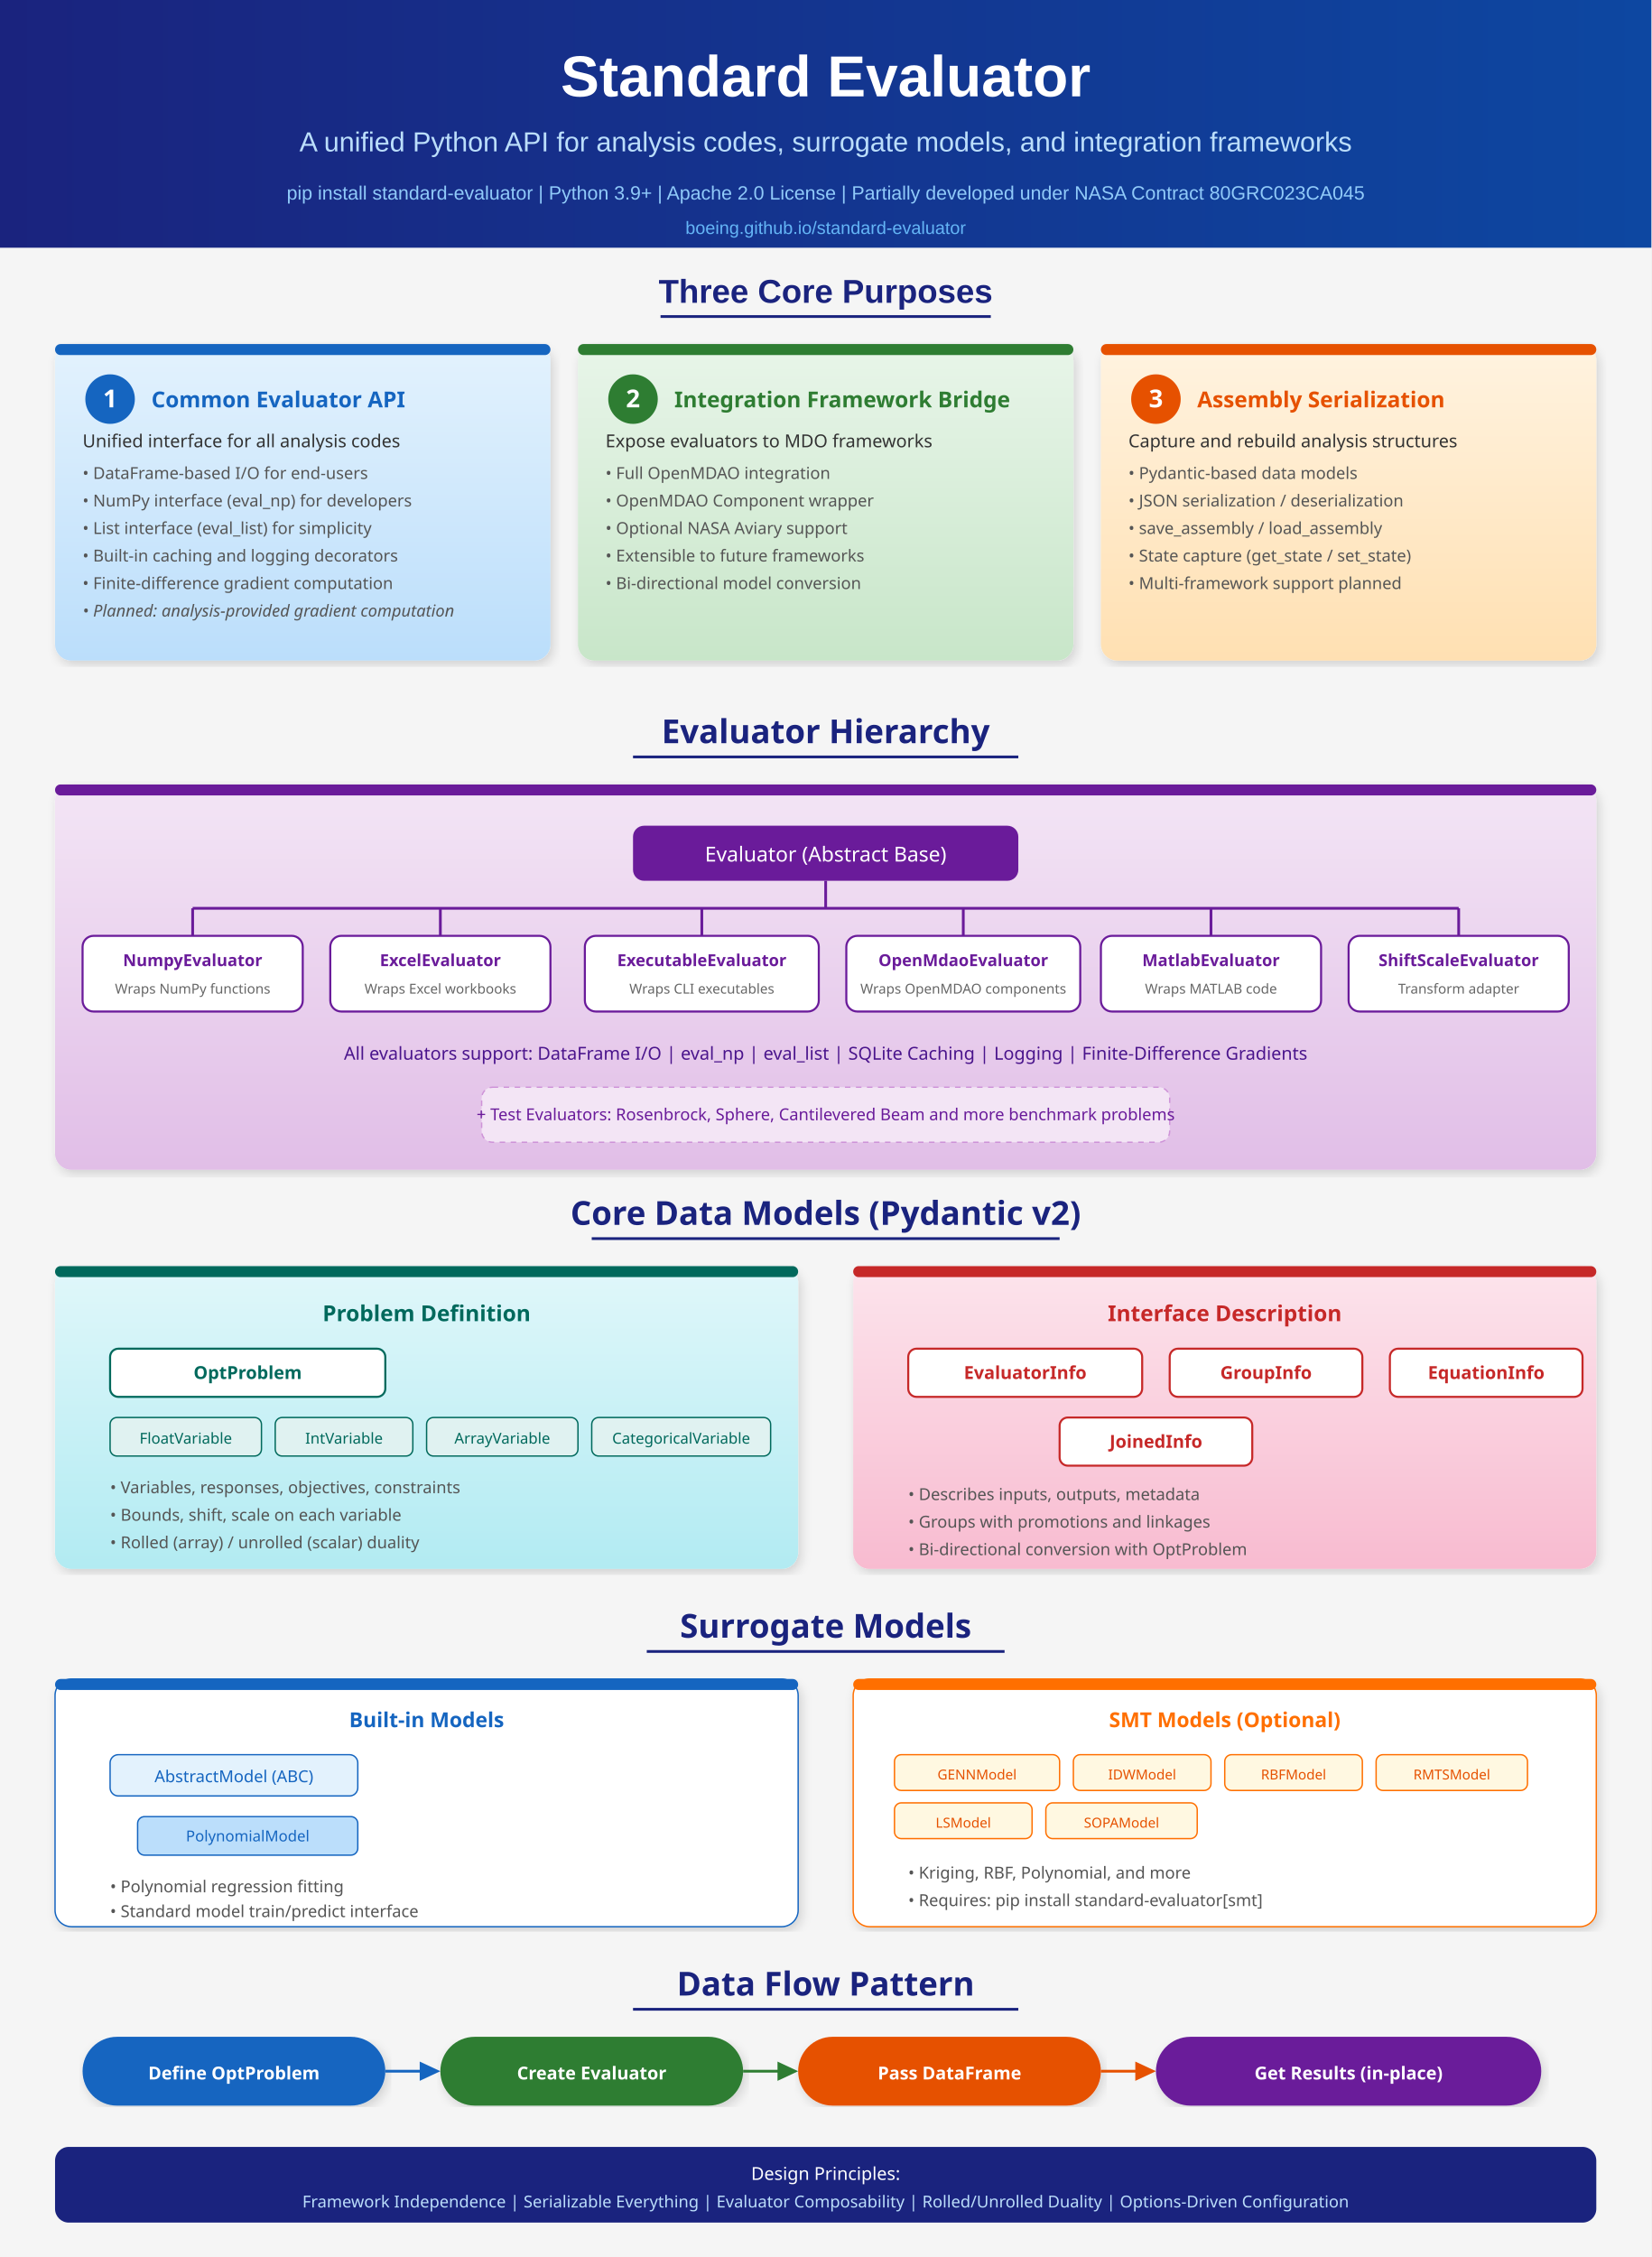
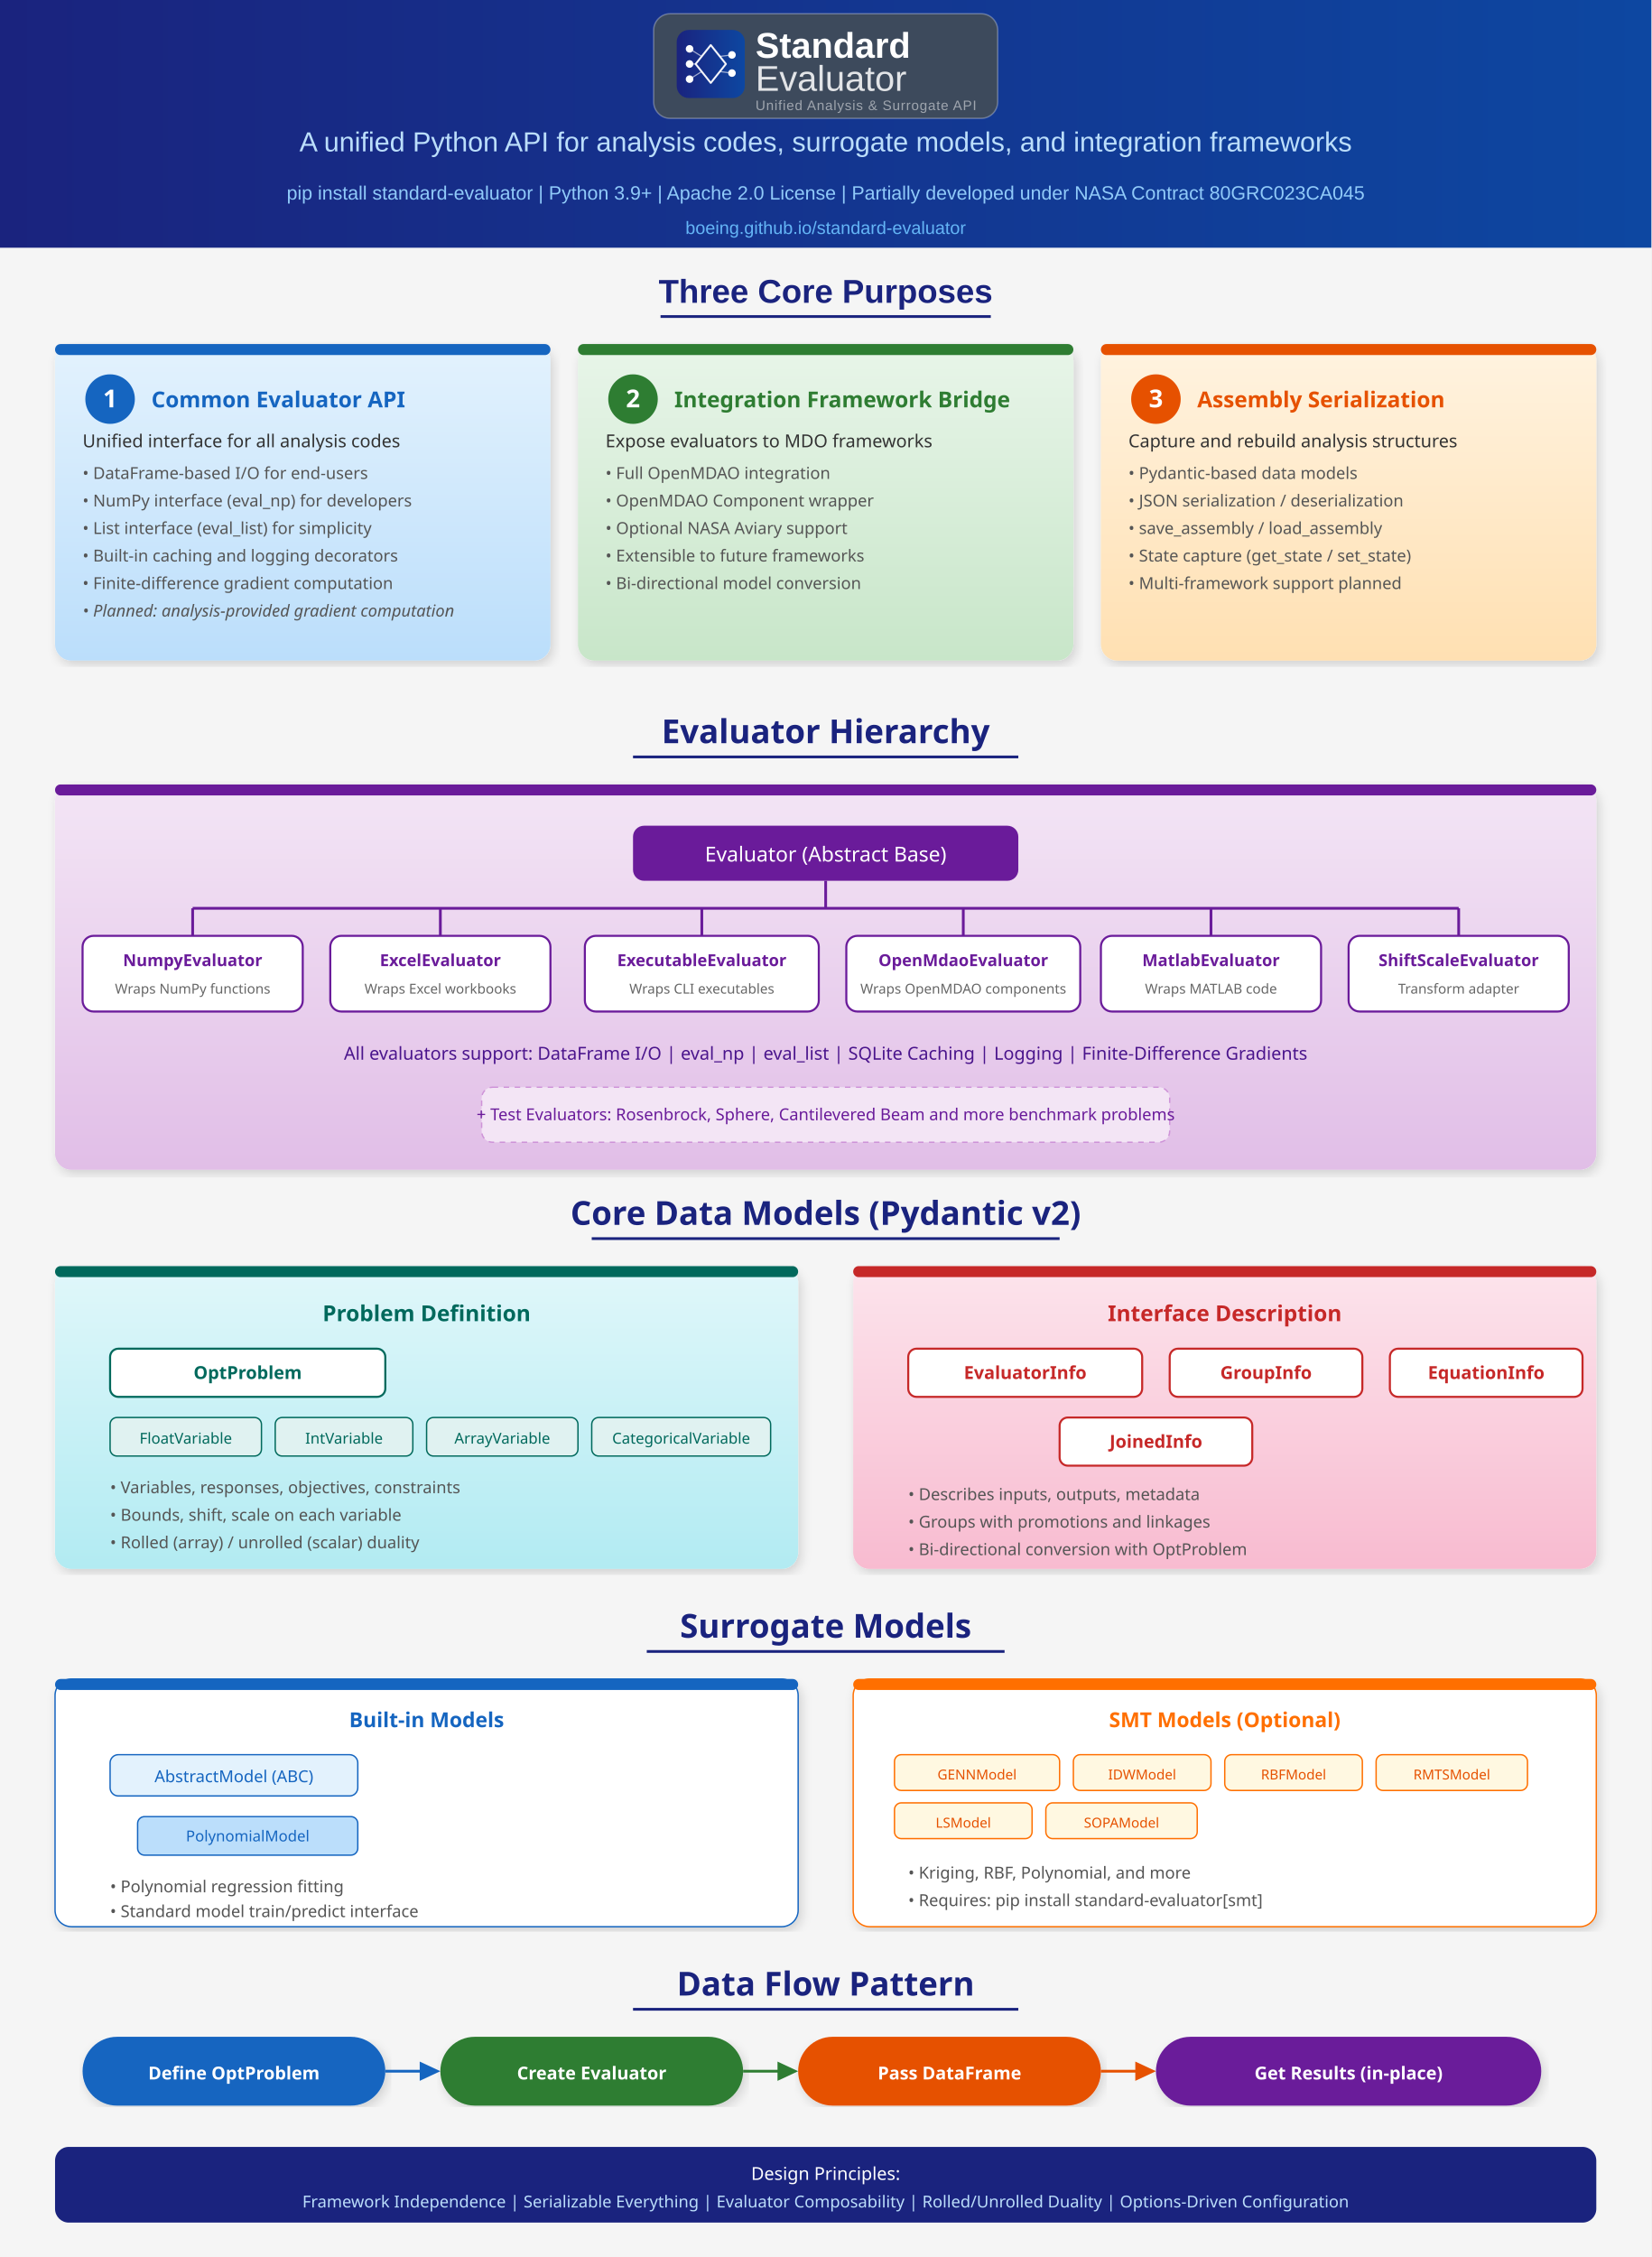
<svg xmlns="http://www.w3.org/2000/svg" viewBox="0 0 1200 1640" width="1200" height="1640">
  <defs>
    <linearGradient id="headerGrad" x1="0%" y1="0%" x2="100%" y2="0%">
      <stop offset="0%" style="stop-color:#1a237e" />
      <stop offset="100%" style="stop-color:#0d47a1" />
    </linearGradient>
    <linearGradient id="card1" x1="0%" y1="0%" x2="0%" y2="100%">
      <stop offset="0%" style="stop-color:#e3f2fd" />
      <stop offset="100%" style="stop-color:#bbdefb" />
    </linearGradient>
    <linearGradient id="card2" x1="0%" y1="0%" x2="0%" y2="100%">
      <stop offset="0%" style="stop-color:#e8f5e9" />
      <stop offset="100%" style="stop-color:#c8e6c9" />
    </linearGradient>
    <linearGradient id="card3" x1="0%" y1="0%" x2="0%" y2="100%">
      <stop offset="0%" style="stop-color:#fff3e0" />
      <stop offset="100%" style="stop-color:#ffe0b2" />
    </linearGradient>
    <linearGradient id="card4" x1="0%" y1="0%" x2="0%" y2="100%">
      <stop offset="0%" style="stop-color:#f3e5f5" />
      <stop offset="100%" style="stop-color:#e1bee7" />
    </linearGradient>
    <linearGradient id="card5" x1="0%" y1="0%" x2="0%" y2="100%">
      <stop offset="0%" style="stop-color:#e0f7fa" />
      <stop offset="100%" style="stop-color:#b2ebf2" />
    </linearGradient>
    <linearGradient id="card6" x1="0%" y1="0%" x2="0%" y2="100%">
      <stop offset="0%" style="stop-color:#fce4ec" />
      <stop offset="100%" style="stop-color:#f8bbd0" />
    </linearGradient>
    <filter id="shadow" x="-2%" y="-2%" width="104%" height="104%">
      <feDropShadow dx="2" dy="3" stdDeviation="4" flood-opacity="0.15" />
    </filter>
  </defs>
  <rect width="1200" height="1640" fill="#f5f5f5" />
  <rect x="0" y="0" width="1200" height="180" fill="url(#headerGrad)" rx="0" />
-   <text x="600" y="70" text-anchor="middle" font-family="Segoe UI, Arial, sans-serif" font-size="42" font-weight="bold" fill="white">Standard Evaluator</text>
+   <g transform="translate(487, 16)">
+     <rect x="-12" y="-6" width="250" height="76" rx="12" ry="12" fill="#3d4a5c" stroke="rgba(255,255,255,0.3)" stroke-width="1" />
+     <g transform="translate(2, 3) scale(0.55)">
+       <rect x="5" y="5" width="90" height="90" rx="16" ry="16" fill="url(#headerGrad)" />
+       <polygon points="50,25 70,50 50,75 30,50" fill="none" stroke="rgba(255,255,255,0.95)" stroke-width="2.5" stroke-linejoin="round" />
+       <line x1="22" y1="30" x2="38" y2="40" stroke="rgba(255,255,255,0.6)" stroke-width="1.5" stroke-linecap="round" />
+       <line x1="22" y1="50" x2="30" y2="50" stroke="rgba(255,255,255,0.6)" stroke-width="1.5" stroke-linecap="round" />
+       <line x1="22" y1="70" x2="38" y2="60" stroke="rgba(255,255,255,0.6)" stroke-width="1.5" stroke-linecap="round" />
+       <line x1="62" y1="40" x2="78" y2="38" stroke="rgba(255,255,255,0.6)" stroke-width="1.5" stroke-linecap="round" />
+       <line x1="62" y1="60" x2="78" y2="62" stroke="rgba(255,255,255,0.6)" stroke-width="1.5" stroke-linecap="round" />
+       <polygon points="74,35.5 74,40.5 78,38" fill="rgba(255,255,255,0.6)" />
+       <polygon points="74,59.5 74,64.5 78,62" fill="rgba(255,255,255,0.6)" />
+       <circle cx="22" cy="30" r="5" fill="white" />
+       <circle cx="22" cy="50" r="5" fill="white" />
+       <circle cx="22" cy="70" r="5" fill="white" />
+       <circle cx="78" cy="38" r="5" fill="white" />
+       <circle cx="78" cy="62" r="5" fill="white" />
+     </g>
+     <text x="62" y="26" font-family="Segoe UI, Arial, sans-serif" font-size="26" font-weight="600" fill="white">Standard</text>
+     <text x="62" y="50" font-family="Segoe UI, Arial, sans-serif" font-size="26" font-weight="300" fill="rgba(255,255,255,0.85)">Evaluator</text>
+     <text x="62" y="64" font-family="Segoe UI, Arial, sans-serif" font-size="10" font-weight="400" fill="rgba(255,255,255,0.5)" letter-spacing="0.5">Unified Analysis &amp; Surrogate API</text>
+   </g>
  <text x="600" y="110" text-anchor="middle" font-family="Segoe UI, Arial, sans-serif" font-size="20" fill="#bbdefb">A unified Python API for analysis codes, surrogate models, and integration frameworks</text>
  <text x="600" y="145" text-anchor="middle" font-family="Segoe UI, Arial, sans-serif" font-size="14" fill="#90caf9">pip install standard-evaluator | Python 3.9+ | Apache 2.0 License | Partially developed under NASA Contract 80GRC023CA045</text>
  <text x="600" y="170" text-anchor="middle" font-family="Segoe UI, Arial, sans-serif" font-size="13" fill="#64b5f6">boeing.github.io/standard-evaluator</text>
  <text x="600" y="220" text-anchor="middle" font-family="Segoe UI, Arial, sans-serif" font-size="24" font-weight="bold" fill="#1a237e">Three Core Purposes</text>
  <line x1="480" y1="230" x2="720" y2="230" stroke="#1a237e" stroke-width="2" />
  <rect x="40" y="250" width="360" height="230" rx="12" fill="url(#card1)" filter="url(#shadow)" />
  <rect x="40" y="250" width="360" height="8" rx="4" fill="#1565c0" />
  <circle cx="80" cy="290" r="18" fill="#1565c0" />
  <text x="80" y="296" text-anchor="middle" font-family="Segoe UI" font-size="18" fill="white" font-weight="bold">1</text>
  <text x="110" y="296" font-family="Segoe UI" font-size="16" font-weight="bold" fill="#1565c0">Common Evaluator API</text>
  <text x="60" y="325" font-family="Segoe UI" font-size="13" fill="#333">Unified interface for all analysis codes</text>
  <text x="60" y="348" font-family="Segoe UI" font-size="12" fill="#555">• DataFrame-based I/O for end-users</text>
  <text x="60" y="368" font-family="Segoe UI" font-size="12" fill="#555">• NumPy interface (eval_np) for developers</text>
  <text x="60" y="388" font-family="Segoe UI" font-size="12" fill="#555">• List interface (eval_list) for simplicity</text>
  <text x="60" y="408" font-family="Segoe UI" font-size="12" fill="#555">• Built-in caching and logging decorators</text>
  <text x="60" y="428" font-family="Segoe UI" font-size="12" fill="#555">• Finite-difference gradient computation</text>
  <text x="60" y="448" font-family="Segoe UI" font-size="12" fill="#555" font-style="italic">• Planned: analysis-provided gradient computation</text>
  <rect x="420" y="250" width="360" height="230" rx="12" fill="url(#card2)" filter="url(#shadow)" />
  <rect x="420" y="250" width="360" height="8" rx="4" fill="#2e7d32" />
  <circle cx="460" cy="290" r="18" fill="#2e7d32" />
  <text x="460" y="296" text-anchor="middle" font-family="Segoe UI" font-size="18" fill="white" font-weight="bold">2</text>
  <text x="490" y="296" font-family="Segoe UI" font-size="16" font-weight="bold" fill="#2e7d32">Integration Framework Bridge</text>
  <text x="440" y="325" font-family="Segoe UI" font-size="13" fill="#333">Expose evaluators to MDO frameworks</text>
  <text x="440" y="348" font-family="Segoe UI" font-size="12" fill="#555">• Full OpenMDAO integration</text>
  <text x="440" y="368" font-family="Segoe UI" font-size="12" fill="#555">• OpenMDAO Component wrapper</text>
  <text x="440" y="388" font-family="Segoe UI" font-size="12" fill="#555">• Optional NASA Aviary support</text>
  <text x="440" y="408" font-family="Segoe UI" font-size="12" fill="#555">• Extensible to future frameworks</text>
  <text x="440" y="428" font-family="Segoe UI" font-size="12" fill="#555">• Bi-directional model conversion</text>
  <rect x="800" y="250" width="360" height="230" rx="12" fill="url(#card3)" filter="url(#shadow)" />
  <rect x="800" y="250" width="360" height="8" rx="4" fill="#e65100" />
  <circle cx="840" cy="290" r="18" fill="#e65100" />
  <text x="840" y="296" text-anchor="middle" font-family="Segoe UI" font-size="18" fill="white" font-weight="bold">3</text>
  <text x="870" y="296" font-family="Segoe UI" font-size="16" font-weight="bold" fill="#e65100">Assembly Serialization</text>
  <text x="820" y="325" font-family="Segoe UI" font-size="13" fill="#333">Capture and rebuild analysis structures</text>
  <text x="820" y="348" font-family="Segoe UI" font-size="12" fill="#555">• Pydantic-based data models</text>
  <text x="820" y="368" font-family="Segoe UI" font-size="12" fill="#555">• JSON serialization / deserialization</text>
  <text x="820" y="388" font-family="Segoe UI" font-size="12" fill="#555">• save_assembly / load_assembly</text>
  <text x="820" y="408" font-family="Segoe UI" font-size="12" fill="#555">• State capture (get_state / set_state)</text>
  <text x="820" y="428" font-family="Segoe UI" font-size="12" fill="#555">• Multi-framework support planned</text>
  <text x="600" y="540" text-anchor="middle" font-family="Segoe UI" font-size="24" font-weight="bold" fill="#1a237e">Evaluator Hierarchy</text>
  <line x1="460" y1="550" x2="740" y2="550" stroke="#1a237e" stroke-width="2" />
  <rect x="40" y="570" width="1120" height="280" rx="12" fill="url(#card4)" filter="url(#shadow)" />
  <rect x="40" y="570" width="1120" height="8" rx="4" fill="#6a1b9a" />
  <rect x="460" y="600" width="280" height="40" rx="8" fill="#6a1b9a" />
  <text x="600" y="626" text-anchor="middle" font-family="Segoe UI Semibold" font-size="15" fill="white">Evaluator (Abstract Base)</text>
  <line x1="600" y1="640" x2="600" y2="660" stroke="#6a1b9a" stroke-width="2" />
  <line x1="140" y1="660" x2="1060" y2="660" stroke="#6a1b9a" stroke-width="2" />
  <line x1="140" y1="660" x2="140" y2="680" stroke="#6a1b9a" stroke-width="2" />
  <line x1="320" y1="660" x2="320" y2="680" stroke="#6a1b9a" stroke-width="2" />
  <line x1="510" y1="660" x2="510" y2="680" stroke="#6a1b9a" stroke-width="2" />
  <line x1="700" y1="660" x2="700" y2="680" stroke="#6a1b9a" stroke-width="2" />
  <line x1="880" y1="660" x2="880" y2="680" stroke="#6a1b9a" stroke-width="2" />
  <line x1="1060" y1="660" x2="1060" y2="680" stroke="#6a1b9a" stroke-width="2" />
  <rect x="60" y="680" width="160" height="55" rx="8" fill="white" stroke="#6a1b9a" stroke-width="1.5" />
  <text x="140" y="702" text-anchor="middle" font-family="Segoe UI" font-size="12" font-weight="bold" fill="#6a1b9a">NumpyEvaluator</text>
  <text x="140" y="722" text-anchor="middle" font-family="Segoe UI" font-size="10" fill="#666">Wraps NumPy functions</text>
  <rect x="240" y="680" width="160" height="55" rx="8" fill="white" stroke="#6a1b9a" stroke-width="1.5" />
  <text x="320" y="702" text-anchor="middle" font-family="Segoe UI" font-size="12" font-weight="bold" fill="#6a1b9a">ExcelEvaluator</text>
  <text x="320" y="722" text-anchor="middle" font-family="Segoe UI" font-size="10" fill="#666">Wraps Excel workbooks</text>
  <rect x="425" y="680" width="170" height="55" rx="8" fill="white" stroke="#6a1b9a" stroke-width="1.5" />
  <text x="510" y="702" text-anchor="middle" font-family="Segoe UI" font-size="12" font-weight="bold" fill="#6a1b9a">ExecutableEvaluator</text>
  <text x="510" y="722" text-anchor="middle" font-family="Segoe UI" font-size="10" fill="#666">Wraps CLI executables</text>
  <rect x="615" y="680" width="170" height="55" rx="8" fill="white" stroke="#6a1b9a" stroke-width="1.5" />
  <text x="700" y="702" text-anchor="middle" font-family="Segoe UI" font-size="12" font-weight="bold" fill="#6a1b9a">OpenMdaoEvaluator</text>
  <text x="700" y="722" text-anchor="middle" font-family="Segoe UI" font-size="10" fill="#666">Wraps OpenMDAO components</text>
  <rect x="800" y="680" width="160" height="55" rx="8" fill="white" stroke="#6a1b9a" stroke-width="1.5" />
  <text x="880" y="702" text-anchor="middle" font-family="Segoe UI" font-size="12" font-weight="bold" fill="#6a1b9a">MatlabEvaluator</text>
  <text x="880" y="722" text-anchor="middle" font-family="Segoe UI" font-size="10" fill="#666">Wraps MATLAB code</text>
  <rect x="980" y="680" width="160" height="55" rx="8" fill="white" stroke="#6a1b9a" stroke-width="1.5" />
  <text x="1060" y="702" text-anchor="middle" font-family="Segoe UI" font-size="12" font-weight="bold" fill="#6a1b9a">ShiftScaleEvaluator</text>
  <text x="1060" y="722" text-anchor="middle" font-family="Segoe UI" font-size="10" fill="#666">Transform adapter</text>
  <text x="600" y="770" text-anchor="middle" font-family="Segoe UI" font-size="13" fill="#4a148c">All evaluators support: DataFrame I/O | eval_np | eval_list | SQLite Caching | Logging | Finite-Difference Gradients</text>
  <rect x="350" y="790" width="500" height="40" rx="8" fill="#f3e5f5" stroke="#ce93d8" stroke-width="1" stroke-dasharray="4" />
  <text x="600" y="814" text-anchor="middle" font-family="Segoe UI" font-size="12" fill="#6a1b9a">+ Test Evaluators: Rosenbrock, Sphere, Cantilevered Beam and more benchmark problems</text>
  <text x="600" y="890" text-anchor="middle" font-family="Segoe UI" font-size="24" font-weight="bold" fill="#1a237e">Core Data Models (Pydantic v2)</text>
  <line x1="430" y1="900" x2="770" y2="900" stroke="#1a237e" stroke-width="2" />
  <rect x="40" y="920" width="540" height="220" rx="12" fill="url(#card5)" filter="url(#shadow)" />
  <rect x="40" y="920" width="540" height="8" rx="4" fill="#00695c" />
  <text x="310" y="960" text-anchor="middle" font-family="Segoe UI" font-size="16" font-weight="bold" fill="#00695c">Problem Definition</text>
  <rect x="80" y="980" width="200" height="35" rx="6" fill="white" stroke="#00695c" stroke-width="1.5" />
  <text x="180" y="1002" text-anchor="middle" font-family="Segoe UI" font-size="13" font-weight="bold" fill="#00695c">OptProblem</text>
  <rect x="80" y="1030" width="110" height="28" rx="5" fill="#e0f2f1" stroke="#00695c" />
  <text x="135" y="1049" text-anchor="middle" font-family="Segoe UI" font-size="11" fill="#00695c">FloatVariable</text>
  <rect x="200" y="1030" width="100" height="28" rx="5" fill="#e0f2f1" stroke="#00695c" />
  <text x="250" y="1049" text-anchor="middle" font-family="Segoe UI" font-size="11" fill="#00695c">IntVariable</text>
  <rect x="310" y="1030" width="110" height="28" rx="5" fill="#e0f2f1" stroke="#00695c" />
  <text x="365" y="1049" text-anchor="middle" font-family="Segoe UI" font-size="11" fill="#00695c">ArrayVariable</text>
  <rect x="430" y="1030" width="130" height="28" rx="5" fill="#e0f2f1" stroke="#00695c" />
  <text x="495" y="1049" text-anchor="middle" font-family="Segoe UI" font-size="11" fill="#00695c">CategoricalVariable</text>
  <text x="80" y="1085" font-family="Segoe UI" font-size="12" fill="#555">• Variables, responses, objectives, constraints</text>
  <text x="80" y="1105" font-family="Segoe UI" font-size="12" fill="#555">• Bounds, shift, scale on each variable</text>
  <text x="80" y="1125" font-family="Segoe UI" font-size="12" fill="#555">• Rolled (array) / unrolled (scalar) duality</text>
  <rect x="620" y="920" width="540" height="220" rx="12" fill="url(#card6)" filter="url(#shadow)" />
  <rect x="620" y="920" width="540" height="8" rx="4" fill="#c62828" />
  <text x="890" y="960" text-anchor="middle" font-family="Segoe UI" font-size="16" font-weight="bold" fill="#c62828">Interface Description</text>
  <rect x="660" y="980" width="170" height="35" rx="6" fill="white" stroke="#c62828" stroke-width="1.5" />
  <text x="745" y="1002" text-anchor="middle" font-family="Segoe UI" font-size="13" font-weight="bold" fill="#c62828">EvaluatorInfo</text>
  <rect x="850" y="980" width="140" height="35" rx="6" fill="white" stroke="#c62828" stroke-width="1.5" />
  <text x="920" y="1002" text-anchor="middle" font-family="Segoe UI" font-size="13" font-weight="bold" fill="#c62828">GroupInfo</text>
  <rect x="1010" y="980" width="140" height="35" rx="6" fill="white" stroke="#c62828" stroke-width="1.5" />
  <text x="1080" y="1002" text-anchor="middle" font-family="Segoe UI" font-size="13" font-weight="bold" fill="#c62828">EquationInfo</text>
  <rect x="770" y="1030" width="140" height="35" rx="6" fill="white" stroke="#c62828" stroke-width="1.5" />
  <text x="840" y="1052" text-anchor="middle" font-family="Segoe UI" font-size="13" font-weight="bold" fill="#c62828">JoinedInfo</text>
  <text x="660" y="1090" font-family="Segoe UI" font-size="12" fill="#555">• Describes inputs, outputs, metadata</text>
  <text x="660" y="1110" font-family="Segoe UI" font-size="12" fill="#555">• Groups with promotions and linkages</text>
  <text x="660" y="1130" font-family="Segoe UI" font-size="12" fill="#555">• Bi-directional conversion with OptProblem</text>
  <text x="600" y="1190" text-anchor="middle" font-family="Segoe UI" font-size="24" font-weight="bold" fill="#1a237e">Surrogate Models</text>
  <line x1="470" y1="1200" x2="730" y2="1200" stroke="#1a237e" stroke-width="2" />
  <rect x="40" y="1220" width="540" height="180" rx="12" fill="white" filter="url(#shadow)" stroke="#1565c0" stroke-width="1" />
  <rect x="40" y="1220" width="540" height="8" rx="4" fill="#1565c0" />
  <text x="310" y="1255" text-anchor="middle" font-family="Segoe UI" font-size="15" font-weight="bold" fill="#1565c0">Built-in Models</text>
  <rect x="80" y="1275" width="180" height="30" rx="6" fill="#e3f2fd" stroke="#1565c0" />
  <text x="170" y="1295" text-anchor="middle" font-family="Segoe UI" font-size="12" fill="#1565c0">AbstractModel (ABC)</text>
  <rect x="100" y="1320" width="160" height="28" rx="5" fill="#bbdefb" stroke="#1565c0" />
  <text x="180" y="1338" text-anchor="middle" font-family="Segoe UI" font-size="11" fill="#1565c0">PolynomialModel</text>
  <text x="80" y="1375" font-family="Segoe UI" font-size="12" fill="#555">• Polynomial regression fitting</text>
  <text x="80" y="1393" font-family="Segoe UI" font-size="12" fill="#555">• Standard model train/predict interface</text>
  <rect x="620" y="1220" width="540" height="180" rx="12" fill="white" filter="url(#shadow)" stroke="#ff6f00" stroke-width="1" />
  <rect x="620" y="1220" width="540" height="8" rx="4" fill="#ff6f00" />
  <text x="890" y="1255" text-anchor="middle" font-family="Segoe UI" font-size="15" font-weight="bold" fill="#ff6f00">SMT Models (Optional)</text>
  <rect x="650" y="1275" width="120" height="26" rx="5" fill="#fff8e1" stroke="#ff6f00" />
  <text x="710" y="1293" text-anchor="middle" font-family="Segoe UI" font-size="10" fill="#e65100">GENNModel</text>
  <rect x="780" y="1275" width="100" height="26" rx="5" fill="#fff8e1" stroke="#ff6f00" />
  <text x="830" y="1293" text-anchor="middle" font-family="Segoe UI" font-size="10" fill="#e65100">IDWModel</text>
  <rect x="890" y="1275" width="100" height="26" rx="5" fill="#fff8e1" stroke="#ff6f00" />
  <text x="940" y="1293" text-anchor="middle" font-family="Segoe UI" font-size="10" fill="#e65100">RBFModel</text>
  <rect x="1000" y="1275" width="110" height="26" rx="5" fill="#fff8e1" stroke="#ff6f00" />
  <text x="1055" y="1293" text-anchor="middle" font-family="Segoe UI" font-size="10" fill="#e65100">RMTSModel</text>
  <rect x="650" y="1310" width="100" height="26" rx="5" fill="#fff8e1" stroke="#ff6f00" />
  <text x="700" y="1328" text-anchor="middle" font-family="Segoe UI" font-size="10" fill="#e65100">LSModel</text>
  <rect x="760" y="1310" width="110" height="26" rx="5" fill="#fff8e1" stroke="#ff6f00" />
  <text x="815" y="1328" text-anchor="middle" font-family="Segoe UI" font-size="10" fill="#e65100">SOPAModel</text>
  <text x="660" y="1365" font-family="Segoe UI" font-size="12" fill="#555">• Kriging, RBF, Polynomial, and more</text>
  <text x="660" y="1385" font-family="Segoe UI" font-size="12" fill="#555">• Requires: pip install standard-evaluator[smt]</text>
  <text x="600" y="1450" text-anchor="middle" font-family="Segoe UI" font-size="24" font-weight="bold" fill="#1a237e">Data Flow Pattern</text>
  <line x1="460" y1="1460" x2="740" y2="1460" stroke="#1a237e" stroke-width="2" />
  <rect x="60" y="1480" width="220" height="50" rx="25" fill="#1565c0" filter="url(#shadow)" />
  <text x="170" y="1511" text-anchor="middle" font-family="Segoe UI" font-size="13" fill="white" font-weight="bold">Define OptProblem</text>
  <line x1="280" y1="1505" x2="310" y2="1505" stroke="#1565c0" stroke-width="2" />
  <polygon points="320,1505 305,1498 305,1512" fill="#1565c0" />
  <rect x="320" y="1480" width="220" height="50" rx="25" fill="#2e7d32" filter="url(#shadow)" />
  <text x="430" y="1511" text-anchor="middle" font-family="Segoe UI" font-size="13" fill="white" font-weight="bold">Create Evaluator</text>
  <line x1="540" y1="1505" x2="570" y2="1505" stroke="#2e7d32" stroke-width="2" />
  <polygon points="580,1505 565,1498 565,1512" fill="#2e7d32" />
  <rect x="580" y="1480" width="220" height="50" rx="25" fill="#e65100" filter="url(#shadow)" />
  <text x="690" y="1511" text-anchor="middle" font-family="Segoe UI" font-size="13" fill="white" font-weight="bold">Pass DataFrame</text>
  <line x1="800" y1="1505" x2="830" y2="1505" stroke="#e65100" stroke-width="2" />
  <polygon points="840,1505 825,1498 825,1512" fill="#e65100" />
  <rect x="840" y="1480" width="280" height="50" rx="25" fill="#6a1b9a" filter="url(#shadow)" />
  <text x="980" y="1511" text-anchor="middle" font-family="Segoe UI" font-size="13" fill="white" font-weight="bold">Get Results (in-place)</text>
  <rect x="40" y="1560" width="1120" height="55" rx="10" fill="#1a237e" />
  <text x="600" y="1584" text-anchor="middle" font-family="Segoe UI" font-size="13" fill="white">Design Principles:</text>
  <text x="600" y="1604" text-anchor="middle" font-family="Segoe UI" font-size="12" fill="#bbdefb">Framework Independence  |  Serializable Everything  |  Evaluator Composability  |  Rolled/Unrolled Duality  |  Options-Driven Configuration</text>
</svg>
